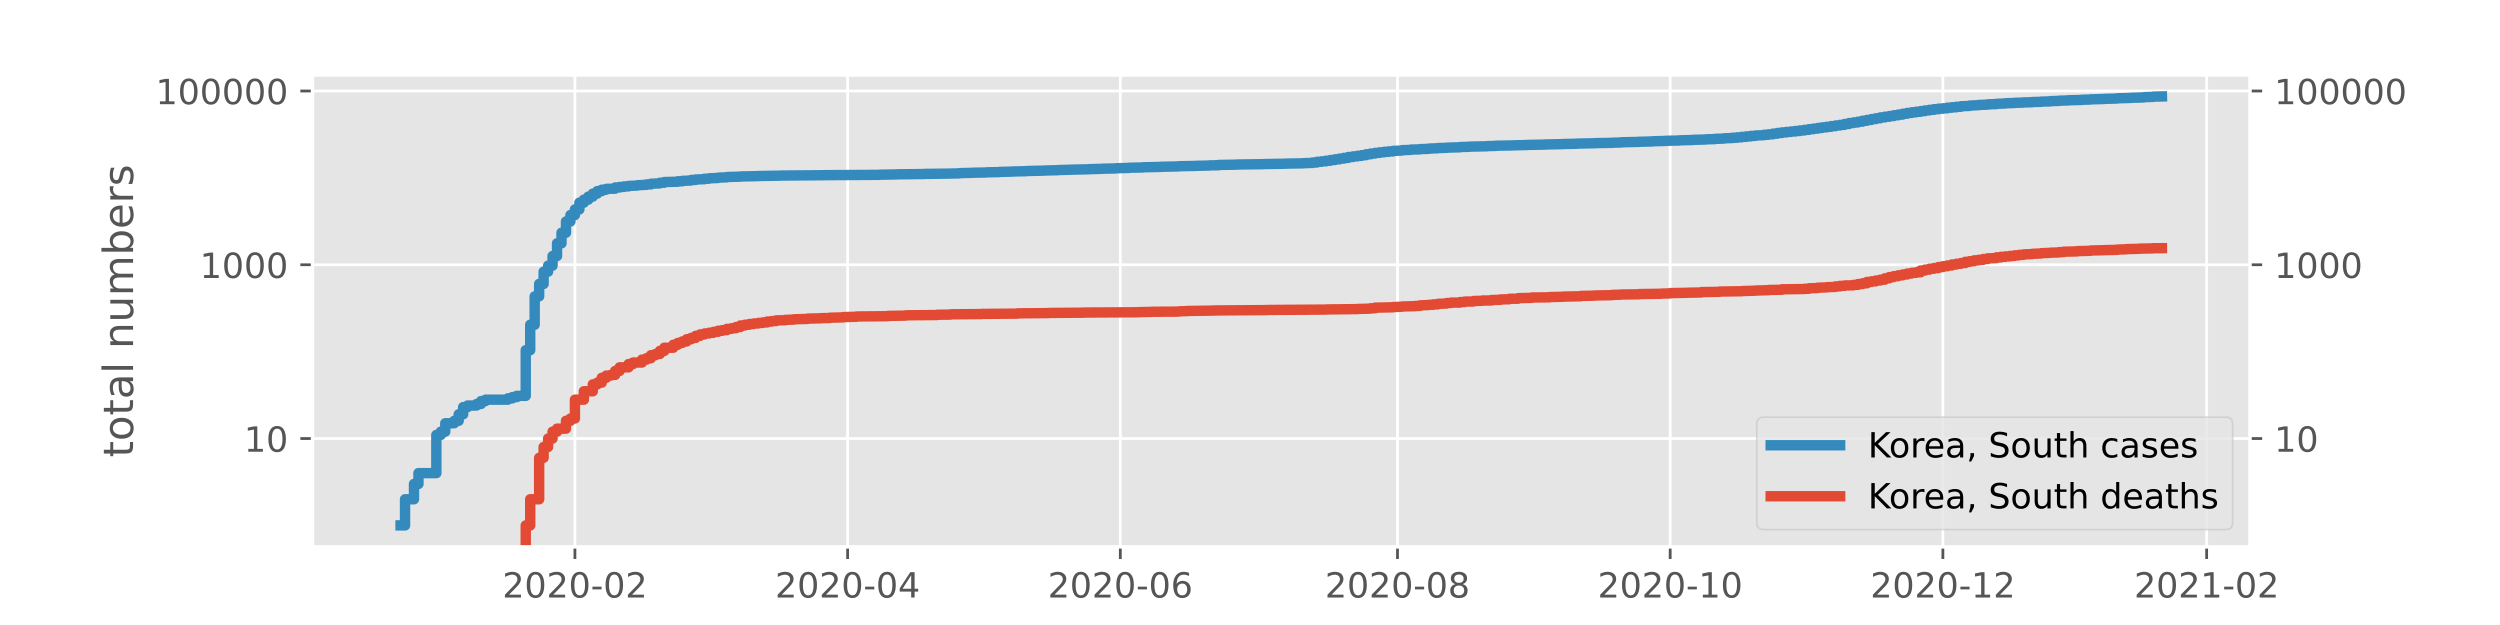
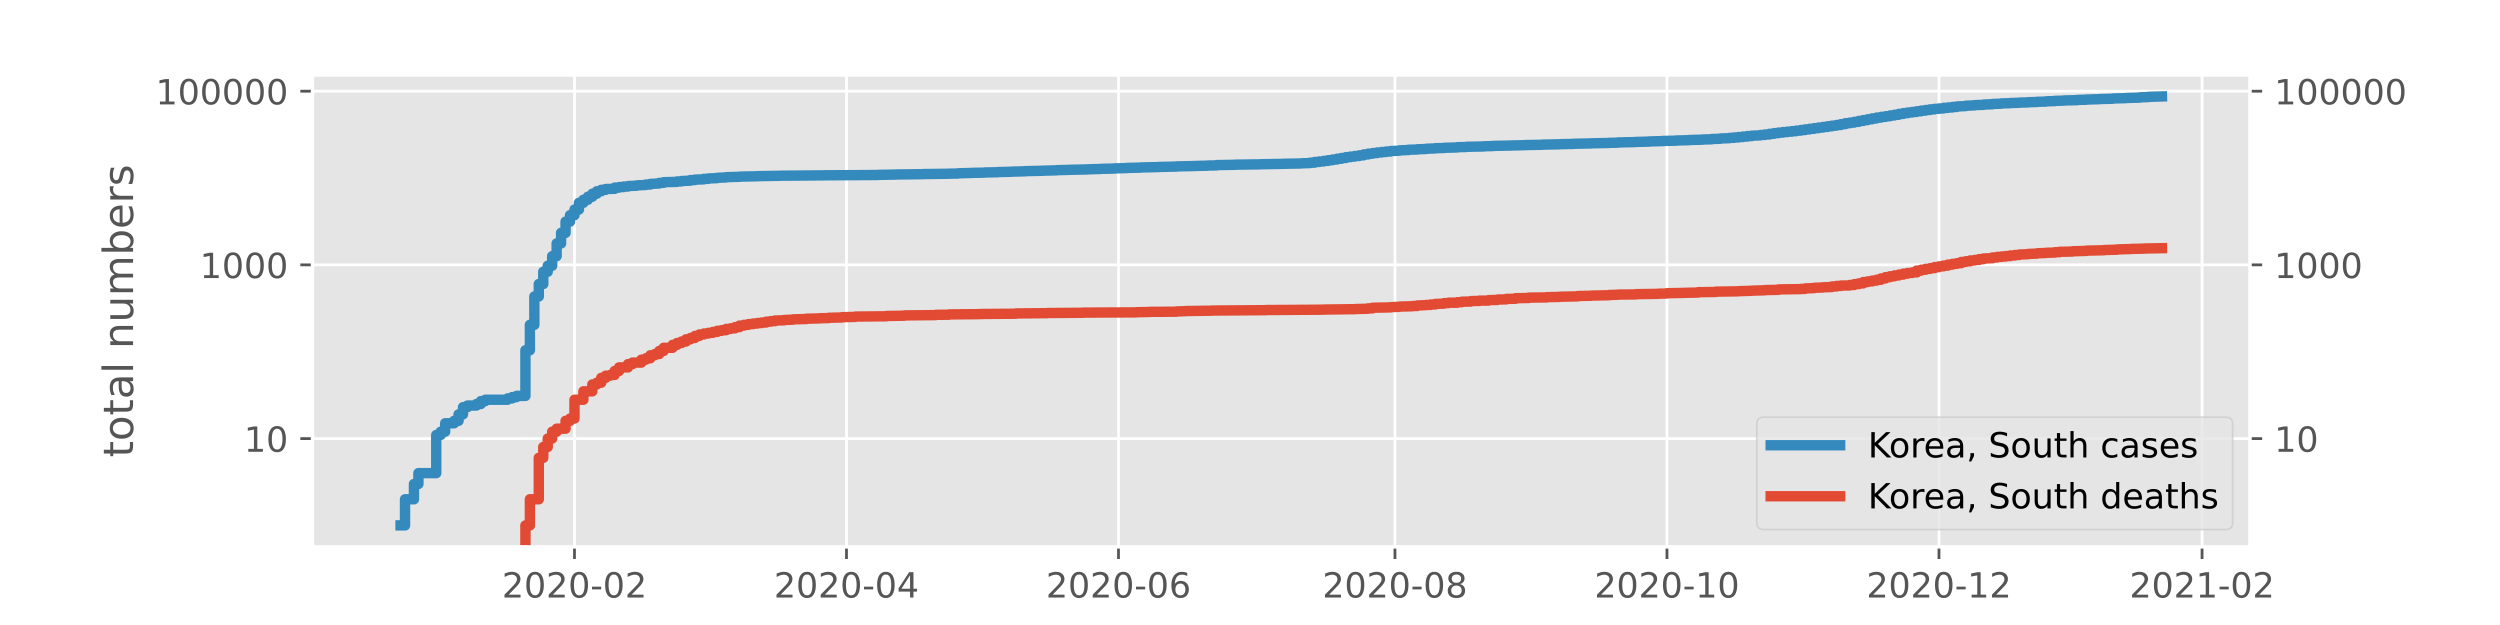
<svg xmlns="http://www.w3.org/2000/svg" xmlns:xlink="http://www.w3.org/1999/xlink" height="180pt" version="1.1" viewBox="0 0 720 180" width="720pt">
  <defs>
    <style type="text/css">*{stroke-linecap:butt;stroke-linejoin:round;}</style>
  </defs>
  <g id="figure_1">
    <g id="patch_1">
      <path d="M 0 180  L 720 180  L 720 0  L 0 0  z " style="fill:#ffffff;" />
    </g>
    <g id="axes_1">
      <g id="patch_2">
        <path d="M 90 157.5  L 648 157.5  L 648 21.6  L 90 21.6  z " style="fill:#e5e5e5;" />
      </g>
      <g id="matplotlib.axis_1">
        <g id="xtick_1">
          <g id="line2d_1">
-             <path clip-path="url(#p9bcc4e17ac)" d="M 165.576 157.5  L 165.576 21.6  " style="fill:none;stroke:#ffffff;stroke-linecap:square;stroke-width:0.8;" />
+             <path clip-path="url(#pd1082760b5)" d="M 165.449 157.5  L 165.449 21.6  " style="fill:none;stroke:#ffffff;stroke-linecap:square;stroke-width:0.8;" />
          </g>
          <g id="line2d_2">
            <defs>
-               <path d="M 0 0  L 0 3.5  " id="m5bab1374b9" style="stroke:#555555;stroke-width:0.8;" />
+               <path d="M 0 0  L 0 3.5  " id="me0689c60ae" style="stroke:#555555;stroke-width:0.8;" />
            </defs>
            <g>
-               <use style="fill:#555555;stroke:#555555;stroke-width:0.8;" x="165.576" xlink:href="#m5bab1374b9" y="157.5" />
+               <use style="fill:#555555;stroke:#555555;stroke-width:0.8;" x="165.449" xlink:href="#me0689c60ae" y="157.5" />
            </g>
          </g>
          <g id="text_1">
-             <text style="fill:#555555;font-family:DejaVu Sans;font-size:10px;font-stretch:normal;font-style:normal;font-weight:normal;text-anchor:middle;" transform="rotate(-0, 165.5759, 172.0984)" x="165.576" y="172.098">2020-02</text>
+             <text style="fill:#555555;font-family:DejaVu Sans;font-size:10px;font-stretch:normal;font-style:normal;font-weight:normal;text-anchor:middle;" transform="rotate(-0, 165.4488, 172.0984)" x="165.449" y="172.098">2020-02</text>
          </g>
        </g>
        <g id="xtick_2">
          <g id="line2d_3">
-             <path clip-path="url(#p9bcc4e17ac)" d="M 244.113 157.5  L 244.113 21.6  " style="fill:none;stroke:#ffffff;stroke-linecap:square;stroke-width:0.8;" />
+             <path clip-path="url(#pd1082760b5)" d="M 243.787 157.5  L 243.787 21.6  " style="fill:none;stroke:#ffffff;stroke-linecap:square;stroke-width:0.8;" />
          </g>
          <g id="line2d_4">
            <g>
-               <use style="fill:#555555;stroke:#555555;stroke-width:0.8;" x="244.113" xlink:href="#m5bab1374b9" y="157.5" />
+               <use style="fill:#555555;stroke:#555555;stroke-width:0.8;" x="243.787" xlink:href="#me0689c60ae" y="157.5" />
            </g>
          </g>
          <g id="text_2">
-             <text style="fill:#555555;font-family:DejaVu Sans;font-size:10px;font-stretch:normal;font-style:normal;font-weight:normal;text-anchor:middle;" transform="rotate(-0, 244.1131, 172.0984)" x="244.113" y="172.098">2020-04</text>
+             <text style="fill:#555555;font-family:DejaVu Sans;font-size:10px;font-stretch:normal;font-style:normal;font-weight:normal;text-anchor:middle;" transform="rotate(-0, 243.7871, 172.0984)" x="243.787" y="172.098">2020-04</text>
          </g>
        </g>
        <g id="xtick_3">
          <g id="line2d_5">
-             <path clip-path="url(#p9bcc4e17ac)" d="M 322.65 157.5  L 322.65 21.6  " style="fill:none;stroke:#ffffff;stroke-linecap:square;stroke-width:0.8;" />
+             <path clip-path="url(#pd1082760b5)" d="M 322.125 157.5  L 322.125 21.6  " style="fill:none;stroke:#ffffff;stroke-linecap:square;stroke-width:0.8;" />
          </g>
          <g id="line2d_6">
            <g>
-               <use style="fill:#555555;stroke:#555555;stroke-width:0.8;" x="322.65" xlink:href="#m5bab1374b9" y="157.5" />
+               <use style="fill:#555555;stroke:#555555;stroke-width:0.8;" x="322.125" xlink:href="#me0689c60ae" y="157.5" />
            </g>
          </g>
          <g id="text_3">
-             <text style="fill:#555555;font-family:DejaVu Sans;font-size:10px;font-stretch:normal;font-style:normal;font-weight:normal;text-anchor:middle;" transform="rotate(-0, 322.6502, 172.0984)" x="322.65" y="172.098">2020-06</text>
+             <text style="fill:#555555;font-family:DejaVu Sans;font-size:10px;font-stretch:normal;font-style:normal;font-weight:normal;text-anchor:middle;" transform="rotate(-0, 322.1254, 172.0984)" x="322.125" y="172.098">2020-06</text>
          </g>
        </g>
        <g id="xtick_4">
          <g id="line2d_7">
-             <path clip-path="url(#p9bcc4e17ac)" d="M 402.475 157.5  L 402.475 21.6  " style="fill:none;stroke:#ffffff;stroke-linecap:square;stroke-width:0.8;" />
+             <path clip-path="url(#pd1082760b5)" d="M 401.748 157.5  L 401.748 21.6  " style="fill:none;stroke:#ffffff;stroke-linecap:square;stroke-width:0.8;" />
          </g>
          <g id="line2d_8">
            <g>
-               <use style="fill:#555555;stroke:#555555;stroke-width:0.8;" x="402.475" xlink:href="#m5bab1374b9" y="157.5" />
+               <use style="fill:#555555;stroke:#555555;stroke-width:0.8;" x="401.748" xlink:href="#me0689c60ae" y="157.5" />
            </g>
          </g>
          <g id="text_4">
-             <text style="fill:#555555;font-family:DejaVu Sans;font-size:10px;font-stretch:normal;font-style:normal;font-weight:normal;text-anchor:middle;" transform="rotate(-0, 402.4749, 172.0984)" x="402.475" y="172.098">2020-08</text>
+             <text style="fill:#555555;font-family:DejaVu Sans;font-size:10px;font-stretch:normal;font-style:normal;font-weight:normal;text-anchor:middle;" transform="rotate(-0, 401.748, 172.0984)" x="401.748" y="172.098">2020-08</text>
          </g>
        </g>
        <g id="xtick_5">
          <g id="line2d_9">
-             <path clip-path="url(#p9bcc4e17ac)" d="M 481.012 157.5  L 481.012 21.6  " style="fill:none;stroke:#ffffff;stroke-linecap:square;stroke-width:0.8;" />
+             <path clip-path="url(#pd1082760b5)" d="M 480.086 157.5  L 480.086 21.6  " style="fill:none;stroke:#ffffff;stroke-linecap:square;stroke-width:0.8;" />
          </g>
          <g id="line2d_10">
            <g>
-               <use style="fill:#555555;stroke:#555555;stroke-width:0.8;" x="481.012" xlink:href="#m5bab1374b9" y="157.5" />
+               <use style="fill:#555555;stroke:#555555;stroke-width:0.8;" x="480.086" xlink:href="#me0689c60ae" y="157.5" />
            </g>
          </g>
          <g id="text_5">
-             <text style="fill:#555555;font-family:DejaVu Sans;font-size:10px;font-stretch:normal;font-style:normal;font-weight:normal;text-anchor:middle;" transform="rotate(-0, 481.012, 172.0984)" x="481.012" y="172.098">2020-10</text>
+             <text style="fill:#555555;font-family:DejaVu Sans;font-size:10px;font-stretch:normal;font-style:normal;font-weight:normal;text-anchor:middle;" transform="rotate(-0, 480.0863, 172.0984)" x="480.086" y="172.098">2020-10</text>
          </g>
        </g>
        <g id="xtick_6">
          <g id="line2d_11">
-             <path clip-path="url(#p9bcc4e17ac)" d="M 559.549 157.5  L 559.549 21.6  " style="fill:none;stroke:#ffffff;stroke-linecap:square;stroke-width:0.8;" />
+             <path clip-path="url(#pd1082760b5)" d="M 558.425 157.5  L 558.425 21.6  " style="fill:none;stroke:#ffffff;stroke-linecap:square;stroke-width:0.8;" />
          </g>
          <g id="line2d_12">
            <g>
-               <use style="fill:#555555;stroke:#555555;stroke-width:0.8;" x="559.549" xlink:href="#m5bab1374b9" y="157.5" />
+               <use style="fill:#555555;stroke:#555555;stroke-width:0.8;" x="558.425" xlink:href="#me0689c60ae" y="157.5" />
            </g>
          </g>
          <g id="text_6">
-             <text style="fill:#555555;font-family:DejaVu Sans;font-size:10px;font-stretch:normal;font-style:normal;font-weight:normal;text-anchor:middle;" transform="rotate(-0, 559.5491, 172.0984)" x="559.549" y="172.098">2020-12</text>
+             <text style="fill:#555555;font-family:DejaVu Sans;font-size:10px;font-stretch:normal;font-style:normal;font-weight:normal;text-anchor:middle;" transform="rotate(-0, 558.4246, 172.0984)" x="558.425" y="172.098">2020-12</text>
          </g>
        </g>
        <g id="xtick_7">
          <g id="line2d_13">
-             <path clip-path="url(#p9bcc4e17ac)" d="M 635.511 157.5  L 635.511 21.6  " style="fill:none;stroke:#ffffff;stroke-linecap:square;stroke-width:0.8;" />
+             <path clip-path="url(#pd1082760b5)" d="M 634.194 157.5  L 634.194 21.6  " style="fill:none;stroke:#ffffff;stroke-linecap:square;stroke-width:0.8;" />
          </g>
          <g id="line2d_14">
            <g>
-               <use style="fill:#555555;stroke:#555555;stroke-width:0.8;" x="635.511" xlink:href="#m5bab1374b9" y="157.5" />
+               <use style="fill:#555555;stroke:#555555;stroke-width:0.8;" x="634.194" xlink:href="#me0689c60ae" y="157.5" />
            </g>
          </g>
          <g id="text_7">
-             <text style="fill:#555555;font-family:DejaVu Sans;font-size:10px;font-stretch:normal;font-style:normal;font-weight:normal;text-anchor:middle;" transform="rotate(-0, 635.5113, 172.0984)" x="635.511" y="172.098">2021-02</text>
+             <text style="fill:#555555;font-family:DejaVu Sans;font-size:10px;font-stretch:normal;font-style:normal;font-weight:normal;text-anchor:middle;" transform="rotate(-0, 634.1945, 172.0984)" x="634.194" y="172.098">2021-02</text>
          </g>
        </g>
      </g>
      <g id="matplotlib.axis_2">
        <g id="ytick_1">
          <g id="line2d_15">
-             <path clip-path="url(#p9bcc4e17ac)" d="M 90 126.3  L 648 126.3  " style="fill:none;stroke:#ffffff;stroke-linecap:square;stroke-width:0.8;" />
+             <path clip-path="url(#pd1082760b5)" d="M 90 126.311  L 648 126.311  " style="fill:none;stroke:#ffffff;stroke-linecap:square;stroke-width:0.8;" />
          </g>
          <g id="line2d_16">
            <defs>
-               <path d="M 0 0  L -3.5 0  " id="m686e2c055f" style="stroke:#555555;stroke-width:0.8;" />
+               <path d="M 0 0  L -3.5 0  " id="mc236ff16ad" style="stroke:#555555;stroke-width:0.8;" />
            </defs>
            <g>
-               <use style="fill:#555555;stroke:#555555;stroke-width:0.8;" x="90" xlink:href="#m686e2c055f" y="126.3" />
+               <use style="fill:#555555;stroke:#555555;stroke-width:0.8;" x="90" xlink:href="#mc236ff16ad" y="126.311" />
            </g>
          </g>
          <g id="line2d_17">
            <defs>
-               <path d="M 0 0  L 3.5 0  " id="m2253c4e2eb" style="stroke:#555555;stroke-width:0.8;" />
+               <path d="M 0 0  L 3.5 0  " id="m35296a9c3f" style="stroke:#555555;stroke-width:0.8;" />
            </defs>
            <g>
-               <use style="fill:#555555;stroke:#555555;stroke-width:0.8;" x="648" xlink:href="#m2253c4e2eb" y="126.3" />
+               <use style="fill:#555555;stroke:#555555;stroke-width:0.8;" x="648" xlink:href="#m35296a9c3f" y="126.311" />
            </g>
          </g>
          <g id="text_8">
-             <text style="fill:#555555;font-family:DejaVu Sans;font-size:10px;font-stretch:normal;font-style:normal;font-weight:normal;text-anchor:end;" transform="rotate(-0, 83, 130.0995)" x="83" y="130.1">10</text>
+             <text style="fill:#555555;font-family:DejaVu Sans;font-size:10px;font-stretch:normal;font-style:normal;font-weight:normal;text-anchor:end;" transform="rotate(-0, 83, 130.1101)" x="83" y="130.11">10</text>
          </g>
          <g id="text_9">
-             <text style="fill:#555555;font-family:DejaVu Sans;font-size:10px;font-stretch:normal;font-style:normal;font-weight:normal;text-anchor:start;" transform="rotate(-0, 655, 130.0995)" x="655" y="130.1">10</text>
+             <text style="fill:#555555;font-family:DejaVu Sans;font-size:10px;font-stretch:normal;font-style:normal;font-weight:normal;text-anchor:start;" transform="rotate(-0, 655, 130.1101)" x="655" y="130.11">10</text>
          </g>
        </g>
        <g id="ytick_2">
          <g id="line2d_18">
-             <path clip-path="url(#p9bcc4e17ac)" d="M 90 76.255  L 648 76.255  " style="fill:none;stroke:#ffffff;stroke-linecap:square;stroke-width:0.8;" />
+             <path clip-path="url(#pd1082760b5)" d="M 90 76.287  L 648 76.287  " style="fill:none;stroke:#ffffff;stroke-linecap:square;stroke-width:0.8;" />
          </g>
          <g id="line2d_19">
            <g>
-               <use style="fill:#555555;stroke:#555555;stroke-width:0.8;" x="90" xlink:href="#m686e2c055f" y="76.255" />
+               <use style="fill:#555555;stroke:#555555;stroke-width:0.8;" x="90" xlink:href="#mc236ff16ad" y="76.287" />
            </g>
          </g>
          <g id="line2d_20">
            <g>
-               <use style="fill:#555555;stroke:#555555;stroke-width:0.8;" x="648" xlink:href="#m2253c4e2eb" y="76.255" />
+               <use style="fill:#555555;stroke:#555555;stroke-width:0.8;" x="648" xlink:href="#m35296a9c3f" y="76.287" />
            </g>
          </g>
          <g id="text_10">
-             <text style="fill:#555555;font-family:DejaVu Sans;font-size:10px;font-stretch:normal;font-style:normal;font-weight:normal;text-anchor:end;" transform="rotate(-0, 83, 80.05464)" x="83" y="80.055">1000</text>
+             <text style="fill:#555555;font-family:DejaVu Sans;font-size:10px;font-stretch:normal;font-style:normal;font-weight:normal;text-anchor:end;" transform="rotate(-0, 83, 80.08643)" x="83" y="80.086">1000</text>
          </g>
          <g id="text_11">
-             <text style="fill:#555555;font-family:DejaVu Sans;font-size:10px;font-stretch:normal;font-style:normal;font-weight:normal;text-anchor:start;" transform="rotate(-0, 655, 80.05464)" x="655" y="80.055">1000</text>
+             <text style="fill:#555555;font-family:DejaVu Sans;font-size:10px;font-stretch:normal;font-style:normal;font-weight:normal;text-anchor:start;" transform="rotate(-0, 655, 80.08643)" x="655" y="80.086">1000</text>
          </g>
        </g>
        <g id="ytick_3">
          <g id="line2d_21">
-             <path clip-path="url(#p9bcc4e17ac)" d="M 90 26.211  L 648 26.211  " style="fill:none;stroke:#ffffff;stroke-linecap:square;stroke-width:0.8;" />
+             <path clip-path="url(#pd1082760b5)" d="M 90 26.264  L 648 26.264  " style="fill:none;stroke:#ffffff;stroke-linecap:square;stroke-width:0.8;" />
          </g>
          <g id="line2d_22">
            <g>
-               <use style="fill:#555555;stroke:#555555;stroke-width:0.8;" x="90" xlink:href="#m686e2c055f" y="26.211" />
+               <use style="fill:#555555;stroke:#555555;stroke-width:0.8;" x="90" xlink:href="#mc236ff16ad" y="26.264" />
            </g>
          </g>
          <g id="line2d_23">
            <g>
-               <use style="fill:#555555;stroke:#555555;stroke-width:0.8;" x="648" xlink:href="#m2253c4e2eb" y="26.211" />
+               <use style="fill:#555555;stroke:#555555;stroke-width:0.8;" x="648" xlink:href="#m35296a9c3f" y="26.264" />
            </g>
          </g>
          <g id="text_12">
-             <text style="fill:#555555;font-family:DejaVu Sans;font-size:10px;font-stretch:normal;font-style:normal;font-weight:normal;text-anchor:end;" transform="rotate(-0, 83, 30.00977)" x="83" y="30.01">100000</text>
+             <text style="fill:#555555;font-family:DejaVu Sans;font-size:10px;font-stretch:normal;font-style:normal;font-weight:normal;text-anchor:end;" transform="rotate(-0, 83, 30.06276)" x="83" y="30.063">100000</text>
          </g>
          <g id="text_13">
-             <text style="fill:#555555;font-family:DejaVu Sans;font-size:10px;font-stretch:normal;font-style:normal;font-weight:normal;text-anchor:start;" transform="rotate(-0, 655, 30.00977)" x="655" y="30.01">100000</text>
+             <text style="fill:#555555;font-family:DejaVu Sans;font-size:10px;font-stretch:normal;font-style:normal;font-weight:normal;text-anchor:start;" transform="rotate(-0, 655, 30.06276)" x="655" y="30.063">100000</text>
          </g>
        </g>
        <g id="text_14">
          <text style="fill:#555555;font-family:DejaVu Sans;font-size:12px;font-stretch:normal;font-style:normal;font-weight:normal;text-anchor:middle;" transform="rotate(-90, 38.32937, 89.55)" x="38.329" y="89.55">total numbers</text>
        </g>
      </g>
      <g id="line2d_24">
-         <path clip-path="url(#p9bcc4e17ac)" d="M 115.364 151.323  L 116.651 151.323  L 116.651 143.79  L 119.226 143.79  L 119.226 139.384  L 120.514 139.384  L 120.514 136.258  L 125.664 136.258  L 125.664 125.265  L 126.951 125.265  L 126.951 124.319  L 128.239 124.319  L 128.239 121.894  L 130.814 121.894  L 130.814 121.193  L 132.101 121.193  L 132.101 119.325  L 133.389 119.325  L 133.389 117.249  L 134.676 117.249  L 134.676 116.786  L 137.251 116.786  L 137.251 116.343  L 138.539 116.343  L 138.539 115.507  L 139.826 115.507  L 139.826 115.111  L 146.263 115.111  L 146.263 114.73  L 147.551 114.73  L 147.551 114.362  L 148.838 114.362  L 148.838 114.005  L 151.413 114.005  L 151.413 100.852  L 152.701 100.852  L 152.701 93.53  L 153.988 93.53  L 153.988 85.351  L 155.276 85.351  L 155.276 81.77  L 156.563 81.77  L 156.563 78.241  L 157.851 78.241  L 157.851 76.508  L 159.138 76.508  L 159.138 73.735  L 160.426 73.735  L 160.426 70.075  L 161.713 70.075  L 161.713 67.031  L 163.001 67.031  L 163.001 63.786  L 164.288 63.786  L 164.288 61.932  L 165.576 61.932  L 165.576 60.316  L 166.863 60.316  L 166.863 58.369  L 168.151 58.369  L 168.151 57.493  L 169.438 57.493  L 169.438 56.626  L 170.726 56.626  L 170.726 55.76  L 172.013 55.76  L 172.013 55.046  L 173.301 55.046  L 173.301 54.632  L 174.588 54.632  L 174.588 54.391  L 177.163 54.34  L 177.163 53.996  L 178.451 53.996  L 178.451 53.837  L 179.738 53.837  L 179.738 53.686  L 181.026 53.686  L 181.026 53.542  L 183.601 53.44  L 183.601 53.342  L 186.176 53.232  L 186.176 53.111  L 187.463 53.111  L 187.463 52.916  L 190.038 52.806  L 190.038 52.623  L 191.326 52.623  L 191.326 52.425  L 195.188 52.333  L 195.188 52.214  L 196.476 52.214  L 196.476 52.091  L 199.051 51.984  L 199.051 51.816  L 200.338 51.816  L 200.338 51.696  L 202.913 51.608  L 202.913 51.468  L 204.201 51.468  L 204.201 51.356  L 206.776 51.259  L 206.776 51.166  L 209.351 51.065  L 209.351 50.978  L 213.213 50.879  L 213.213 50.824  L 218.363 50.724  L 218.363 50.69  L 224.801 50.586  L 224.801 50.564  L 237.676 50.459  L 237.676 50.445  L 253.126 50.356  L 253.126 50.322  L 258.275 50.235  L 258.275 50.206  L 266 50.12  L 266 50.089  L 273.725 49.996  L 273.725 49.977  L 276.3 49.939  L 276.3 49.863  L 280.163 49.77  L 280.163 49.744  L 284.025 49.676  L 284.025 49.629  L 287.888 49.557  L 287.888 49.509  L 291.75 49.421  L 291.75 49.387  L 295.613 49.3  L 295.613 49.249  L 300.763 49.143  L 300.763 49.112  L 304.625 49.021  L 304.625 48.978  L 308.488 48.877  L 308.488 48.862  L 313.638 48.753  L 313.638 48.72  L 317.5 48.623  L 317.5 48.587  L 321.363 48.508  L 321.363 48.462  L 325.225 48.357  L 325.225 48.306  L 329.088 48.232  L 329.088 48.18  L 334.238 48.074  L 334.238 48.039  L 339.388 47.931  L 339.388 47.882  L 344.538 47.776  L 344.538 47.756  L 348.4 47.671  L 348.4 47.625  L 350.975 47.593  L 350.975 47.505  L 356.125 47.42  L 356.125 47.383  L 363.85 47.279  L 363.85 47.253  L 370.287 47.149  L 370.287 47.122  L 375.437 47.036  L 375.437 46.995  L 378.012 46.919  L 378.012 46.799  L 379.3 46.799  L 379.3 46.599  L 380.587 46.599  L 380.587 46.46  L 381.875 46.46  L 381.875 46.289  L 383.162 46.289  L 383.162 46.086  L 384.45 46.086  L 384.45 45.893  L 385.737 45.893  L 385.737 45.68  L 387.025 45.68  L 387.025 45.465  L 388.312 45.465  L 388.312 45.214  L 389.6 45.214  L 389.6 45.05  L 390.887 45.05  L 390.887 44.879  L 392.175 44.879  L 392.175 44.687  L 393.462 44.687  L 393.462 44.427  L 394.75 44.427  L 394.75 44.214  L 396.037 44.214  L 396.037 44.031  L 397.325 44.031  L 397.325 43.865  L 398.612 43.865  L 398.612 43.729  L 399.9 43.729  L 399.9 43.602  L 401.187 43.602  L 401.187 43.459  L 403.762 43.356  L 403.762 43.252  L 406.337 43.165  L 406.337 43.079  L 408.912 43.018  L 408.912 42.949  L 411.487 42.87  L 411.487 42.792  L 414.062 42.705  L 414.062 42.638  L 416.637 42.578  L 416.637 42.525  L 420.5 42.419  L 420.5 42.345  L 423.075 42.285  L 423.075 42.232  L 428.225 42.132  L 428.225 42.08  L 430.8 42.022  L 430.8 41.969  L 435.95 41.874  L 435.95 41.856  L 439.812 41.77  L 439.812 41.741  L 444.962 41.645  L 444.962 41.611  L 450.112 41.506  L 450.112 41.474  L 453.975 41.405  L 453.975 41.361  L 459.125 41.26  L 459.125 41.229  L 464.275 41.132  L 464.275 41.093  L 466.85 41.042  L 466.85 40.976  L 472 40.868  L 472 40.831  L 475.862 40.737  L 475.862 40.69  L 479.725 40.587  L 479.725 40.548  L 483.587 40.469  L 483.587 40.419  L 487.449 40.326  L 487.449 40.269  L 491.312 40.18  L 491.312 40.122  L 493.887 40.067  L 493.887 39.993  L 496.462 39.914  L 496.462 39.834  L 499.037 39.75  L 499.037 39.663  L 500.324 39.663  L 500.324 39.547  L 501.612 39.547  L 501.612 39.42  L 502.899 39.42  L 502.899 39.288  L 504.187 39.288  L 504.187 39.149  L 505.474 39.149  L 505.474 39.032  L 508.049 38.937  L 508.049 38.815  L 509.337 38.815  L 509.337 38.683  L 510.624 38.683  L 510.624 38.485  L 511.912 38.485  L 511.912 38.296  L 513.199 38.296  L 513.199 38.136  L 514.487 38.136  L 514.487 37.99  L 515.774 37.99  L 515.774 37.87  L 517.062 37.87  L 517.062 37.728  L 518.349 37.728  L 518.349 37.569  L 519.637 37.569  L 519.637 37.403  L 520.924 37.403  L 520.924 37.213  L 522.212 37.213  L 522.212 37.04  L 523.499 37.04  L 523.499 36.856  L 524.787 36.856  L 524.787 36.679  L 526.074 36.679  L 526.074 36.512  L 527.362 36.512  L 527.362 36.323  L 528.649 36.323  L 528.649 36.141  L 529.937 36.141  L 529.937 35.957  L 531.224 35.957  L 531.224 35.706  L 532.512 35.706  L 532.512 35.441  L 533.799 35.441  L 533.799 35.26  L 535.087 35.26  L 535.087 35.043  L 536.374 35.043  L 536.374 34.782  L 537.662 34.782  L 537.662 34.543  L 538.949 34.543  L 538.949 34.297  L 540.237 34.297  L 540.237 34.058  L 541.524 34.058  L 541.524 33.816  L 542.812 33.816  L 542.812 33.615  L 544.099 33.615  L 544.099 33.43  L 545.387 33.43  L 545.387 33.203  L 546.674 33.203  L 546.674 33.001  L 547.962 33.001  L 547.962 32.753  L 549.249 32.753  L 549.249 32.531  L 550.537 32.531  L 550.537 32.344  L 551.824 32.344  L 551.824 32.19  L 553.112 32.19  L 553.112 31.995  L 554.399 31.995  L 554.399 31.803  L 555.687 31.803  L 555.687 31.629  L 556.974 31.629  L 556.974 31.446  L 558.262 31.446  L 558.262 31.302  L 559.549 31.302  L 559.549 31.19  L 560.837 31.19  L 560.837 31.016  L 562.124 31.016  L 562.124 30.895  L 563.412 30.895  L 563.412 30.756  L 564.699 30.756  L 564.699 30.614  L 567.274 30.505  L 567.274 30.402  L 569.849 30.296  L 569.849 30.225  L 572.424 30.141  L 572.424 30.054  L 574.999 29.974  L 574.999 29.896  L 577.574 29.808  L 577.574 29.729  L 580.149 29.671  L 580.149 29.613  L 582.724 29.554  L 582.724 29.495  L 585.299 29.444  L 585.299 29.382  L 587.874 29.325  L 587.874 29.262  L 590.449 29.211  L 590.449 29.132  L 593.024 29.061  L 593.024 28.995  L 595.599 28.932  L 595.599 28.882  L 599.461 28.794  L 599.461 28.729  L 602.036 28.668  L 602.036 28.618  L 605.899 28.514  L 605.899 28.476  L 609.761 28.376  L 609.761 28.31  L 613.624 28.209  L 613.624 28.167  L 617.486 28.063  L 617.486 27.984  L 620.061 27.904  L 620.061 27.833  L 622.636 27.777  L 622.636 27.777  " style="fill:none;stroke:#348abd;stroke-linecap:square;stroke-width:3;" />
+         <path clip-path="url(#pd1082760b5)" d="M 115.364 151.323  L 116.648 151.323  L 116.648 143.793  L 119.216 143.793  L 119.216 139.389  L 120.501 139.389  L 120.501 136.264  L 125.638 136.264  L 125.638 125.276  L 126.922 125.276  L 126.922 124.33  L 128.206 124.33  L 128.206 121.907  L 130.774 121.907  L 130.774 121.205  L 132.059 121.205  L 132.059 119.339  L 133.343 119.339  L 133.343 117.263  L 134.627 117.263  L 134.627 116.801  L 137.196 116.801  L 137.196 116.358  L 138.48 116.358  L 138.48 115.522  L 139.764 115.522  L 139.764 115.127  L 146.185 115.127  L 146.185 114.745  L 147.47 114.745  L 147.47 114.377  L 148.754 114.377  L 148.754 114.021  L 151.322 114.021  L 151.322 100.873  L 152.606 100.873  L 152.606 93.555  L 153.891 93.555  L 153.891 85.379  L 155.175 85.379  L 155.175 81.8  L 156.459 81.8  L 156.459 78.272  L 157.743 78.272  L 157.743 76.54  L 159.028 76.54  L 159.028 73.768  L 160.312 73.768  L 160.312 70.11  L 161.596 70.11  L 161.596 67.066  L 162.88 67.066  L 162.88 63.824  L 164.165 63.824  L 164.165 61.97  L 165.449 61.97  L 165.449 60.355  L 166.733 60.355  L 166.733 58.408  L 168.017 58.408  L 168.017 57.533  L 169.301 57.533  L 169.301 56.666  L 170.586 56.666  L 170.586 55.8  L 171.87 55.8  L 171.87 55.086  L 173.154 55.086  L 173.154 54.673  L 174.438 54.673  L 174.438 54.432  L 177.007 54.382  L 177.007 54.037  L 178.291 54.037  L 178.291 53.879  L 179.575 53.879  L 179.575 53.728  L 180.86 53.728  L 180.86 53.583  L 183.428 53.482  L 183.428 53.383  L 185.997 53.273  L 185.997 53.152  L 187.281 53.152  L 187.281 52.958  L 189.849 52.848  L 189.849 52.665  L 191.133 52.665  L 191.133 52.467  L 194.986 52.375  L 194.986 52.256  L 196.27 52.256  L 196.27 52.133  L 198.839 52.026  L 198.839 51.858  L 200.123 51.858  L 200.123 51.738  L 202.692 51.65  L 202.692 51.51  L 203.976 51.51  L 203.976 51.399  L 206.544 51.301  L 206.544 51.208  L 209.113 51.107  L 209.113 51.021  L 212.965 50.922  L 212.965 50.866  L 218.102 50.766  L 218.102 50.733  L 224.524 50.629  L 224.524 50.607  L 237.366 50.502  L 237.366 50.488  L 252.777 50.399  L 252.777 50.365  L 257.914 50.278  L 257.914 50.249  L 265.619 50.163  L 265.619 50.132  L 273.325 50.039  L 273.325 50.02  L 275.893 49.981  L 275.893 49.906  L 279.746 49.813  L 279.746 49.787  L 283.598 49.719  L 283.598 49.673  L 287.451 49.6  L 287.451 49.552  L 291.304 49.465  L 291.304 49.43  L 295.157 49.343  L 295.157 49.292  L 300.293 49.186  L 300.293 49.155  L 304.146 49.065  L 304.146 49.021  L 307.999 48.92  L 307.999 48.905  L 313.136 48.797  L 313.136 48.763  L 316.988 48.666  L 316.988 48.63  L 320.841 48.552  L 320.841 48.506  L 324.694 48.4  L 324.694 48.35  L 328.547 48.275  L 328.547 48.223  L 333.684 48.118  L 333.684 48.082  L 338.82 47.975  L 338.82 47.926  L 343.957 47.82  L 343.957 47.8  L 347.81 47.715  L 347.81 47.669  L 350.379 47.637  L 350.379 47.549  L 355.516 47.464  L 355.516 47.427  L 363.221 47.323  L 363.221 47.297  L 369.642 47.193  L 369.642 47.166  L 374.779 47.08  L 374.779 47.039  L 377.348 46.963  L 377.348 46.843  L 378.632 46.843  L 378.632 46.643  L 379.916 46.643  L 379.916 46.504  L 381.2 46.504  L 381.2 46.333  L 382.484 46.333  L 382.484 46.131  L 383.769 46.131  L 383.769 45.938  L 385.053 45.938  L 385.053 45.724  L 386.337 45.724  L 386.337 45.51  L 387.621 45.51  L 387.621 45.259  L 388.906 45.259  L 388.906 45.095  L 390.19 45.095  L 390.19 44.924  L 391.474 44.924  L 391.474 44.732  L 392.758 44.732  L 392.758 44.473  L 394.043 44.473  L 394.043 44.259  L 395.327 44.259  L 395.327 44.077  L 396.611 44.077  L 396.611 43.911  L 397.895 43.911  L 397.895 43.775  L 399.18 43.775  L 399.18 43.648  L 400.464 43.648  L 400.464 43.505  L 403.032 43.402  L 403.032 43.298  L 405.601 43.211  L 405.601 43.125  L 408.169 43.064  L 408.169 42.995  L 410.738 42.916  L 410.738 42.838  L 413.306 42.751  L 413.306 42.684  L 415.875 42.624  L 415.875 42.571  L 419.727 42.465  L 419.727 42.391  L 422.296 42.331  L 422.296 42.279  L 427.433 42.178  L 427.433 42.126  L 430.001 42.068  L 430.001 42.015  L 435.138 41.92  L 435.138 41.903  L 438.991 41.816  L 438.991 41.787  L 444.128 41.692  L 444.128 41.658  L 449.265 41.552  L 449.265 41.52  L 453.117 41.452  L 453.117 41.407  L 458.254 41.307  L 458.254 41.275  L 463.391 41.178  L 463.391 41.139  L 465.96 41.089  L 465.96 41.023  L 471.097 40.915  L 471.097 40.878  L 474.949 40.783  L 474.949 40.736  L 478.802 40.634  L 478.802 40.595  L 482.655 40.516  L 482.655 40.466  L 486.507 40.373  L 486.507 40.316  L 490.36 40.227  L 490.36 40.169  L 492.929 40.114  L 492.929 40.04  L 495.497 39.961  L 495.497 39.881  L 498.066 39.797  L 498.066 39.711  L 499.35 39.711  L 499.35 39.594  L 500.634 39.594  L 500.634 39.468  L 501.918 39.468  L 501.918 39.336  L 503.203 39.336  L 503.203 39.197  L 504.487 39.197  L 504.487 39.079  L 507.055 38.984  L 507.055 38.863  L 508.339 38.863  L 508.339 38.731  L 509.624 38.731  L 509.624 38.533  L 510.908 38.533  L 510.908 38.344  L 512.192 38.344  L 512.192 38.184  L 513.476 38.184  L 513.476 38.038  L 514.761 38.038  L 514.761 37.918  L 516.045 37.918  L 516.045 37.776  L 517.329 37.776  L 517.329 37.617  L 518.613 37.617  L 518.613 37.451  L 519.898 37.451  L 519.898 37.262  L 521.182 37.262  L 521.182 37.089  L 522.466 37.089  L 522.466 36.904  L 523.75 36.904  L 523.75 36.728  L 525.035 36.728  L 525.035 36.56  L 526.319 36.56  L 526.319 36.372  L 527.603 36.372  L 527.603 36.19  L 528.887 36.19  L 528.887 36.005  L 530.171 36.005  L 530.171 35.755  L 531.456 35.755  L 531.456 35.49  L 532.74 35.49  L 532.74 35.31  L 534.024 35.31  L 534.024 35.092  L 535.308 35.092  L 535.308 34.831  L 536.593 34.831  L 536.593 34.592  L 537.877 34.592  L 537.877 34.347  L 539.161 34.347  L 539.161 34.108  L 540.445 34.108  L 540.445 33.866  L 541.73 33.866  L 541.73 33.665  L 543.014 33.665  L 543.014 33.48  L 544.298 33.48  L 544.298 33.253  L 545.582 33.253  L 545.582 33.051  L 546.867 33.051  L 546.867 32.803  L 548.151 32.803  L 548.151 32.581  L 549.435 32.581  L 549.435 32.394  L 550.719 32.394  L 550.719 32.241  L 552.003 32.241  L 552.003 32.046  L 553.288 32.046  L 553.288 31.854  L 554.572 31.854  L 554.572 31.679  L 555.856 31.679  L 555.856 31.497  L 557.14 31.497  L 557.14 31.353  L 558.425 31.353  L 558.425 31.24  L 559.709 31.24  L 559.709 31.067  L 560.993 31.067  L 560.993 30.946  L 562.277 30.946  L 562.277 30.807  L 563.562 30.807  L 563.562 30.665  L 566.13 30.556  L 566.13 30.453  L 568.699 30.347  L 568.699 30.276  L 571.267 30.192  L 571.267 30.105  L 573.835 30.026  L 573.835 29.947  L 576.404 29.859  L 576.404 29.781  L 578.972 29.722  L 578.972 29.665  L 581.541 29.605  L 581.541 29.546  L 584.109 29.496  L 584.109 29.433  L 586.678 29.376  L 586.678 29.313  L 589.246 29.262  L 589.246 29.183  L 591.815 29.113  L 591.815 29.047  L 594.383 28.983  L 594.383 28.934  L 598.236 28.846  L 598.236 28.781  L 600.804 28.72  L 600.804 28.67  L 604.657 28.566  L 604.657 28.528  L 608.51 28.428  L 608.51 28.362  L 612.362 28.262  L 612.362 28.219  L 616.215 28.116  L 616.215 28.036  L 618.784 27.957  L 618.784 27.886  L 622.636 27.777  L 622.636 27.777  " style="fill:none;stroke:#348abd;stroke-linecap:square;stroke-width:3;" />
      </g>
      <g id="line2d_25">
-         <path clip-path="url(#p9bcc4e17ac)" d="M 151.413 181  L 151.413 151.323  L 152.701 151.323  L 152.701 143.79  L 155.276 143.79  L 155.276 131.851  L 156.563 131.851  L 156.563 128.725  L 157.851 128.725  L 157.851 126.3  L 159.138 126.3  L 159.138 124.319  L 160.426 124.319  L 160.426 123.449  L 163.001 123.449  L 163.001 121.193  L 164.288 121.193  L 164.288 120.534  L 165.576 120.534  L 165.576 115.111  L 168.151 115.111  L 168.151 112.686  L 170.726 112.686  L 170.726 110.705  L 172.013 110.705  L 172.013 110.2  L 173.301 110.2  L 173.301 108.81  L 174.588 108.81  L 174.588 108.177  L 175.876 108.177  L 175.876 107.974  L 177.163 107.974  L 177.163 106.829  L 178.451 106.829  L 178.451 105.793  L 181.026 105.793  L 181.026 104.848  L 182.313 104.848  L 182.313 104.404  L 184.888 104.404  L 184.888 103.568  L 186.176 103.568  L 186.176 103.173  L 187.463 103.173  L 187.463 102.303  L 188.751 102.303  L 188.751 101.95  L 190.038 101.95  L 190.038 101.063  L 191.326 101.063  L 191.326 100.144  L 193.901 100.144  L 193.901 99.297  L 195.188 99.297  L 195.188 98.766  L 196.476 98.766  L 196.476 98.343  L 197.763 98.343  L 197.763 97.699  L 199.051 97.699  L 199.051 97.315  L 200.338 97.315  L 200.338 96.728  L 201.626 96.728  L 201.626 96.307  L 202.913 96.307  L 202.913 96.035  L 204.201 96.035  L 204.201 95.836  L 205.488 95.836  L 205.488 95.576  L 206.776 95.576  L 206.776 95.259  L 208.063 95.259  L 208.063 95.073  L 209.351 95.073  L 209.351 94.711  L 210.638 94.711  L 210.638 94.534  L 211.926 94.534  L 211.926 94.189  L 213.213 94.189  L 213.213 93.745  L 214.501 93.745  L 214.501 93.53  L 215.788 93.53  L 215.788 93.319  L 217.076 93.319  L 217.076 93.164  L 218.363 93.164  L 218.363 93.01  L 219.651 93.01  L 219.651 92.859  L 220.938 92.859  L 220.938 92.611  L 222.226 92.611  L 222.226 92.465  L 223.513 92.465  L 223.513 92.274  L 226.088 92.227  L 226.088 92.132  L 228.663 92.039  L 228.663 91.947  L 232.526 91.855  L 232.526 91.764  L 236.388 91.674  L 236.388 91.629  L 238.963 91.584  L 238.963 91.496  L 242.826 91.408  L 242.826 91.32  L 246.688 91.234  L 246.688 91.148  L 255.701 91.063  L 255.701 90.978  L 260.85 90.894  L 260.85 90.811  L 269.863 90.728  L 269.863 90.646  L 273.725 90.606  L 273.725 90.524  L 282.738 90.444  L 282.738 90.404  L 293.038 90.324  L 293.038 90.245  L 302.05 90.167  L 302.05 90.128  L 312.35 90.05  L 312.35 90.012  L 327.8 89.935  L 327.8 89.897  L 331.663 89.821  L 331.663 89.783  L 339.388 89.745  L 339.388 89.67  L 341.963 89.596  L 341.963 89.559  L 349.688 89.448  L 349.688 89.412  L 365.138 89.303  L 365.138 89.267  L 381.875 89.159  L 381.875 89.124  L 390.887 89.018  L 390.887 88.983  L 394.75 88.878  L 394.75 88.774  L 396.037 88.774  L 396.037 88.604  L 401.187 88.503  L 401.187 88.436  L 403.762 88.336  L 403.762 88.27  L 407.625 88.172  L 407.625 88.108  L 408.912 88.108  L 408.912 87.947  L 411.487 87.852  L 411.487 87.789  L 412.775 87.789  L 412.775 87.664  L 414.062 87.664  L 414.062 87.51  L 416.637 87.418  L 416.637 87.268  L 417.925 87.268  L 417.925 87.149  L 420.5 87.149  L 420.5 87.001  L 421.787 87.001  L 421.787 86.856  L 424.362 86.828  L 424.362 86.685  L 426.937 86.628  L 426.937 86.544  L 429.512 86.544  L 429.512 86.405  L 432.087 86.35  L 432.087 86.24  L 434.662 86.186  L 434.662 86.051  L 437.237 86.024  L 437.237 85.865  L 441.1 85.787  L 441.1 85.683  L 446.25 85.631  L 446.25 85.554  L 450.112 85.478  L 450.112 85.427  L 455.262 85.326  L 455.262 85.227  L 459.125 85.152  L 459.125 85.103  L 464.275 85.006  L 464.275 84.933  L 466.85 84.861  L 466.85 84.813  L 472 84.765  L 472 84.694  L 478.437 84.6  L 478.437 84.553  L 481.012 84.507  L 481.012 84.414  L 486.162 84.322  L 486.162 84.3  L 490.024 84.232  L 490.024 84.119  L 495.174 84.052  L 495.174 83.963  L 501.612 83.875  L 501.612 83.831  L 505.474 83.723  L 505.474 83.68  L 509.337 83.573  L 509.337 83.509  L 513.199 83.446  L 513.199 83.32  L 519.637 83.237  L 519.637 83.175  L 520.924 83.175  L 520.924 83.032  L 523.499 82.952  L 523.499 82.851  L 526.074 82.772  L 526.074 82.713  L 528.649 82.634  L 528.649 82.479  L 529.937 82.479  L 529.937 82.326  L 531.224 82.326  L 531.224 82.213  L 533.799 82.175  L 533.799 82.045  L 535.087 82.045  L 535.087 81.807  L 536.374 81.807  L 536.374 81.591  L 537.662 81.591  L 537.662 81.208  L 538.949 81.208  L 538.949 81.021  L 540.237 81.021  L 540.237 80.787  L 541.524 80.787  L 541.524 80.543  L 542.812 80.543  L 542.812 80.163  L 544.099 80.163  L 544.099 79.795  L 545.387 79.795  L 545.387 79.542  L 546.674 79.542  L 546.674 79.295  L 547.962 79.295  L 547.962 79.053  L 549.249 79.053  L 549.249 78.776  L 550.537 78.776  L 550.537 78.572  L 551.824 78.572  L 551.824 78.425  L 553.112 78.425  L 553.112 77.907  L 554.399 77.907  L 554.399 77.657  L 555.687 77.657  L 555.687 77.4  L 556.974 77.4  L 556.974 77.197  L 558.262 77.197  L 558.262 76.905  L 559.549 76.905  L 559.549 76.676  L 560.837 76.676  L 560.837 76.464  L 562.124 76.464  L 562.124 76.18  L 563.412 76.18  L 563.412 75.966  L 564.699 75.966  L 564.699 75.767  L 565.987 75.767  L 565.987 75.409  L 567.274 75.409  L 567.274 75.22  L 568.562 75.22  L 568.562 74.975  L 569.849 74.975  L 569.849 74.832  L 571.137 74.832  L 571.137 74.596  L 572.424 74.596  L 572.424 74.411  L 574.999 74.319  L 574.999 74.121  L 576.287 74.121  L 576.287 73.953  L 577.574 73.953  L 577.574 73.839  L 578.862 73.839  L 578.862 73.709  L 580.149 73.709  L 580.149 73.547  L 581.437 73.547  L 581.437 73.404  L 582.724 73.404  L 582.724 73.271  L 585.299 73.173  L 585.299 73.099  L 587.874 73.002  L 587.874 72.914  L 590.449 72.826  L 590.449 72.771  L 593.024 72.708  L 593.024 72.607  L 594.311 72.607  L 594.311 72.491  L 598.174 72.407  L 598.174 72.331  L 602.036 72.233  L 602.036 72.15  L 605.899 72.061  L 605.899 72.039  L 609.761 71.951  L 609.761 71.878  L 612.336 71.799  L 612.336 71.748  L 616.199 71.655  L 616.199 71.606  L 620.061 71.535  L 620.061 71.493  L 622.636 71.472  L 622.636 71.472  " style="fill:none;stroke:#e24a33;stroke-linecap:square;stroke-width:3;" />
+         <path clip-path="url(#pd1082760b5)" d="M 151.322 181  L 151.322 151.323  L 152.606 151.323  L 152.606 143.793  L 155.175 143.793  L 155.175 131.86  L 156.459 131.86  L 156.459 128.735  L 157.743 128.735  L 157.743 126.311  L 159.028 126.311  L 159.028 124.33  L 160.312 124.33  L 160.312 123.461  L 162.88 123.461  L 162.88 121.205  L 164.165 121.205  L 164.165 120.547  L 165.449 120.547  L 165.449 115.127  L 168.017 115.127  L 168.017 112.703  L 170.586 112.703  L 170.586 110.722  L 171.87 110.722  L 171.87 110.217  L 173.154 110.217  L 173.154 108.828  L 174.438 108.828  L 174.438 108.195  L 175.723 108.195  L 175.723 107.992  L 177.007 107.992  L 177.007 106.848  L 178.291 106.848  L 178.291 105.813  L 180.86 105.813  L 180.86 104.867  L 182.144 104.867  L 182.144 104.424  L 184.712 104.424  L 184.712 103.588  L 185.997 103.588  L 185.997 103.193  L 187.281 103.193  L 187.281 102.324  L 188.565 102.324  L 188.565 101.971  L 189.849 101.971  L 189.849 101.084  L 191.133 101.084  L 191.133 100.165  L 193.702 100.165  L 193.702 99.319  L 194.986 99.319  L 194.986 98.789  L 196.27 98.789  L 196.27 98.366  L 197.555 98.366  L 197.555 97.722  L 198.839 97.722  L 198.839 97.338  L 200.123 97.338  L 200.123 96.751  L 201.407 96.751  L 201.407 96.33  L 202.692 96.33  L 202.692 96.059  L 203.976 96.059  L 203.976 95.859  L 205.26 95.859  L 205.26 95.599  L 206.544 95.599  L 206.544 95.282  L 207.829 95.282  L 207.829 95.097  L 209.113 95.097  L 209.113 94.735  L 210.397 94.735  L 210.397 94.558  L 211.681 94.558  L 211.681 94.213  L 212.965 94.213  L 212.965 93.77  L 214.25 93.77  L 214.25 93.555  L 215.534 93.555  L 215.534 93.344  L 216.818 93.344  L 216.818 93.188  L 218.102 93.188  L 218.102 93.035  L 219.387 93.035  L 219.387 92.884  L 220.671 92.884  L 220.671 92.636  L 221.955 92.636  L 221.955 92.49  L 223.239 92.49  L 223.239 92.299  L 225.808 92.252  L 225.808 92.158  L 228.376 92.064  L 228.376 91.972  L 232.229 91.88  L 232.229 91.789  L 236.082 91.699  L 236.082 91.654  L 238.65 91.61  L 238.65 91.521  L 242.503 91.433  L 242.503 91.346  L 246.356 91.259  L 246.356 91.173  L 255.345 91.088  L 255.345 91.004  L 260.482 90.92  L 260.482 90.837  L 269.472 90.754  L 269.472 90.672  L 273.325 90.631  L 273.325 90.55  L 282.314 90.47  L 282.314 90.43  L 292.588 90.35  L 292.588 90.271  L 301.578 90.193  L 301.578 90.154  L 311.852 90.076  L 311.852 90.037  L 327.262 89.961  L 327.262 89.923  L 331.115 89.847  L 331.115 89.809  L 338.82 89.771  L 338.82 89.696  L 341.389 89.622  L 341.389 89.585  L 349.094 89.475  L 349.094 89.438  L 364.505 89.329  L 364.505 89.293  L 381.2 89.186  L 381.2 89.15  L 390.19 89.044  L 390.19 89.009  L 394.043 88.905  L 394.043 88.801  L 395.327 88.801  L 395.327 88.63  L 400.464 88.529  L 400.464 88.463  L 403.032 88.363  L 403.032 88.297  L 406.885 88.199  L 406.885 88.134  L 408.169 88.134  L 408.169 87.974  L 410.738 87.879  L 410.738 87.816  L 412.022 87.816  L 412.022 87.691  L 413.306 87.691  L 413.306 87.537  L 415.875 87.445  L 415.875 87.295  L 417.159 87.295  L 417.159 87.176  L 419.727 87.176  L 419.727 87.029  L 421.012 87.029  L 421.012 86.884  L 423.58 86.855  L 423.58 86.712  L 426.148 86.656  L 426.148 86.571  L 428.717 86.571  L 428.717 86.432  L 431.285 86.377  L 431.285 86.268  L 433.854 86.213  L 433.854 86.079  L 436.422 86.052  L 436.422 85.893  L 440.275 85.814  L 440.275 85.71  L 445.412 85.659  L 445.412 85.582  L 449.265 85.505  L 449.265 85.455  L 454.402 85.354  L 454.402 85.255  L 458.254 85.18  L 458.254 85.131  L 463.391 85.034  L 463.391 84.961  L 465.96 84.889  L 465.96 84.841  L 471.097 84.793  L 471.097 84.722  L 477.518 84.628  L 477.518 84.581  L 480.086 84.535  L 480.086 84.443  L 485.223 84.351  L 485.223 84.328  L 489.076 84.26  L 489.076 84.147  L 494.213 84.08  L 494.213 83.992  L 500.634 83.904  L 500.634 83.86  L 504.487 83.752  L 504.487 83.708  L 508.339 83.601  L 508.339 83.538  L 512.192 83.474  L 512.192 83.349  L 518.613 83.266  L 518.613 83.204  L 519.898 83.204  L 519.898 83.061  L 522.466 82.981  L 522.466 82.88  L 525.035 82.801  L 525.035 82.742  L 527.603 82.663  L 527.603 82.508  L 528.887 82.508  L 528.887 82.355  L 530.171 82.355  L 530.171 82.242  L 532.74 82.204  L 532.74 82.074  L 534.024 82.074  L 534.024 81.836  L 535.308 81.836  L 535.308 81.621  L 536.593 81.621  L 536.593 81.237  L 537.877 81.237  L 537.877 81.05  L 539.161 81.05  L 539.161 80.817  L 540.445 80.817  L 540.445 80.573  L 541.73 80.573  L 541.73 80.193  L 543.014 80.193  L 543.014 79.825  L 544.298 79.825  L 544.298 79.573  L 545.582 79.573  L 545.582 79.326  L 546.867 79.326  L 546.867 79.084  L 548.151 79.084  L 548.151 78.807  L 549.435 78.807  L 549.435 78.603  L 550.719 78.603  L 550.719 78.456  L 552.003 78.456  L 552.003 77.938  L 553.288 77.938  L 553.288 77.688  L 554.572 77.688  L 554.572 77.432  L 555.856 77.432  L 555.856 77.228  L 557.14 77.228  L 557.14 76.936  L 558.425 76.936  L 558.425 76.708  L 559.709 76.708  L 559.709 76.496  L 560.993 76.496  L 560.993 76.211  L 562.277 76.211  L 562.277 75.998  L 563.562 75.998  L 563.562 75.799  L 564.846 75.799  L 564.846 75.441  L 566.13 75.441  L 566.13 75.252  L 567.414 75.252  L 567.414 75.008  L 568.699 75.008  L 568.699 74.864  L 569.983 74.864  L 569.983 74.628  L 571.267 74.628  L 571.267 74.443  L 573.835 74.352  L 573.835 74.154  L 575.12 74.154  L 575.12 73.986  L 576.404 73.986  L 576.404 73.872  L 577.688 73.872  L 577.688 73.742  L 578.972 73.742  L 578.972 73.58  L 580.257 73.58  L 580.257 73.437  L 581.541 73.437  L 581.541 73.304  L 584.109 73.206  L 584.109 73.132  L 586.678 73.035  L 586.678 72.947  L 589.246 72.86  L 589.246 72.804  L 591.815 72.741  L 591.815 72.64  L 593.099 72.64  L 593.099 72.524  L 596.952 72.44  L 596.952 72.364  L 600.804 72.266  L 600.804 72.184  L 605.941 72.073  L 605.941 72.014  L 609.794 71.912  L 609.794 71.832  L 613.647 71.725  L 613.647 71.689  L 617.499 71.611  L 617.499 71.569  L 622.636 71.478  L 622.636 71.478  " style="fill:none;stroke:#e24a33;stroke-linecap:square;stroke-width:3;" />
      </g>
      <g id="patch_3">
        <path d="M 90 157.5  L 90 21.6  " style="fill:none;stroke:#ffffff;stroke-linecap:square;stroke-linejoin:miter;" />
      </g>
      <g id="patch_4">
        <path d="M 648 157.5  L 648 21.6  " style="fill:none;stroke:#ffffff;stroke-linecap:square;stroke-linejoin:miter;" />
      </g>
      <g id="patch_5">
        <path d="M 90 157.5  L 648 157.5  " style="fill:none;stroke:#ffffff;stroke-linecap:square;stroke-linejoin:miter;" />
      </g>
      <g id="patch_6">
        <path d="M 90 21.6  L 648 21.6  " style="fill:none;stroke:#ffffff;stroke-linecap:square;stroke-linejoin:miter;" />
      </g>
      <g id="legend_1">
        <g id="patch_7">
          <path d="M 507.962 152.5  L 641 152.5  Q 643 152.5 643 150.5  L 643 122.144  Q 643 120.144 641 120.144  L 507.962 120.144  Q 505.962 120.144 505.962 122.144  L 505.962 150.5  Q 505.962 152.5 507.962 152.5  z " style="fill:#e5e5e5;opacity:0.8;stroke:#cccccc;stroke-linejoin:miter;stroke-width:0.5;" />
        </g>
        <g id="line2d_26">
          <path d="M 509.962 128.242  L 529.962 128.242  " style="fill:none;stroke:#348abd;stroke-linecap:square;stroke-width:3;" />
        </g>
        <g id="line2d_27" />
        <g id="text_15">
          <text style="font-family:DejaVu Sans;font-size:10px;font-stretch:normal;font-style:normal;font-weight:normal;text-anchor:start;" transform="rotate(-0, 537.9625, 131.7422)" x="537.962" y="131.742">Korea, South cases</text>
        </g>
        <g id="line2d_28">
          <path d="M 509.962 142.92  L 529.962 142.92  " style="fill:none;stroke:#e24a33;stroke-linecap:square;stroke-width:3;" />
        </g>
        <g id="line2d_29" />
        <g id="text_16">
          <text style="font-family:DejaVu Sans;font-size:10px;font-stretch:normal;font-style:normal;font-weight:normal;text-anchor:start;" transform="rotate(-0, 537.9625, 146.4203)" x="537.962" y="146.42">Korea, South deaths</text>
        </g>
      </g>
    </g>
  </g>
  <defs>
-     <clipPath id="p9bcc4e17ac">
+     <clipPath id="pd1082760b5">
      <rect height="135.9" width="558" x="90" y="21.6" />
    </clipPath>
  </defs>
</svg>
